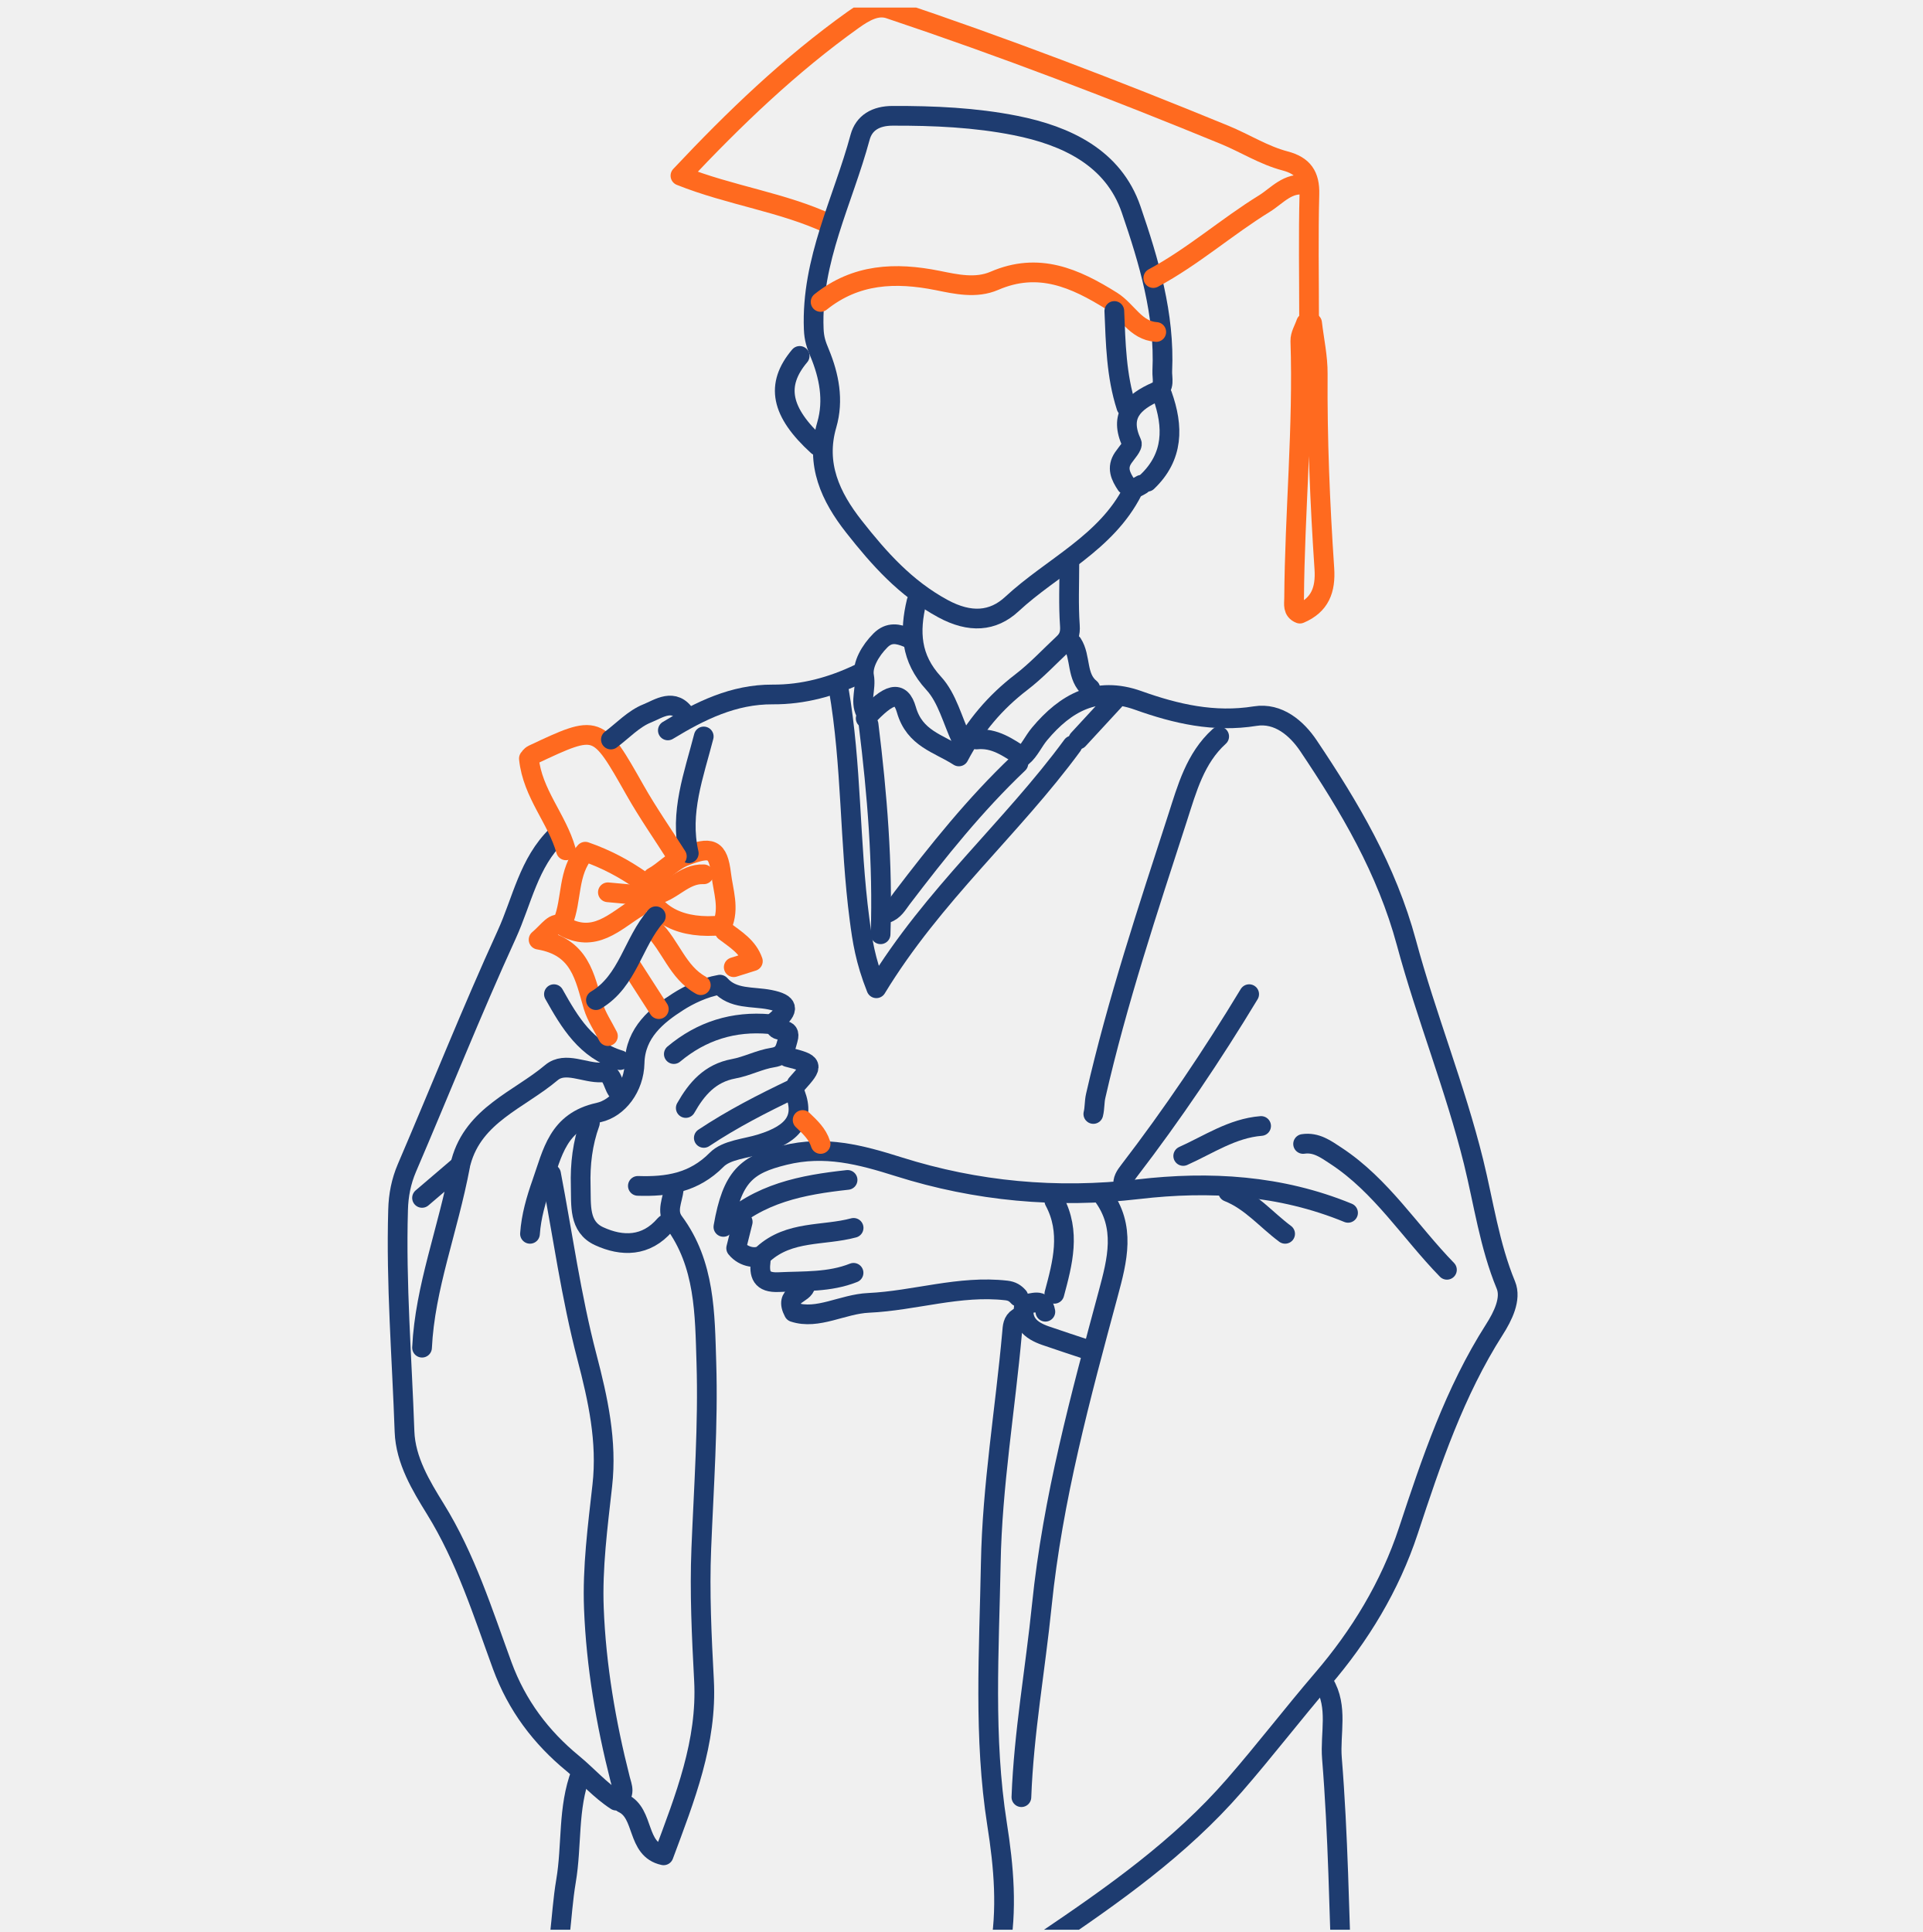
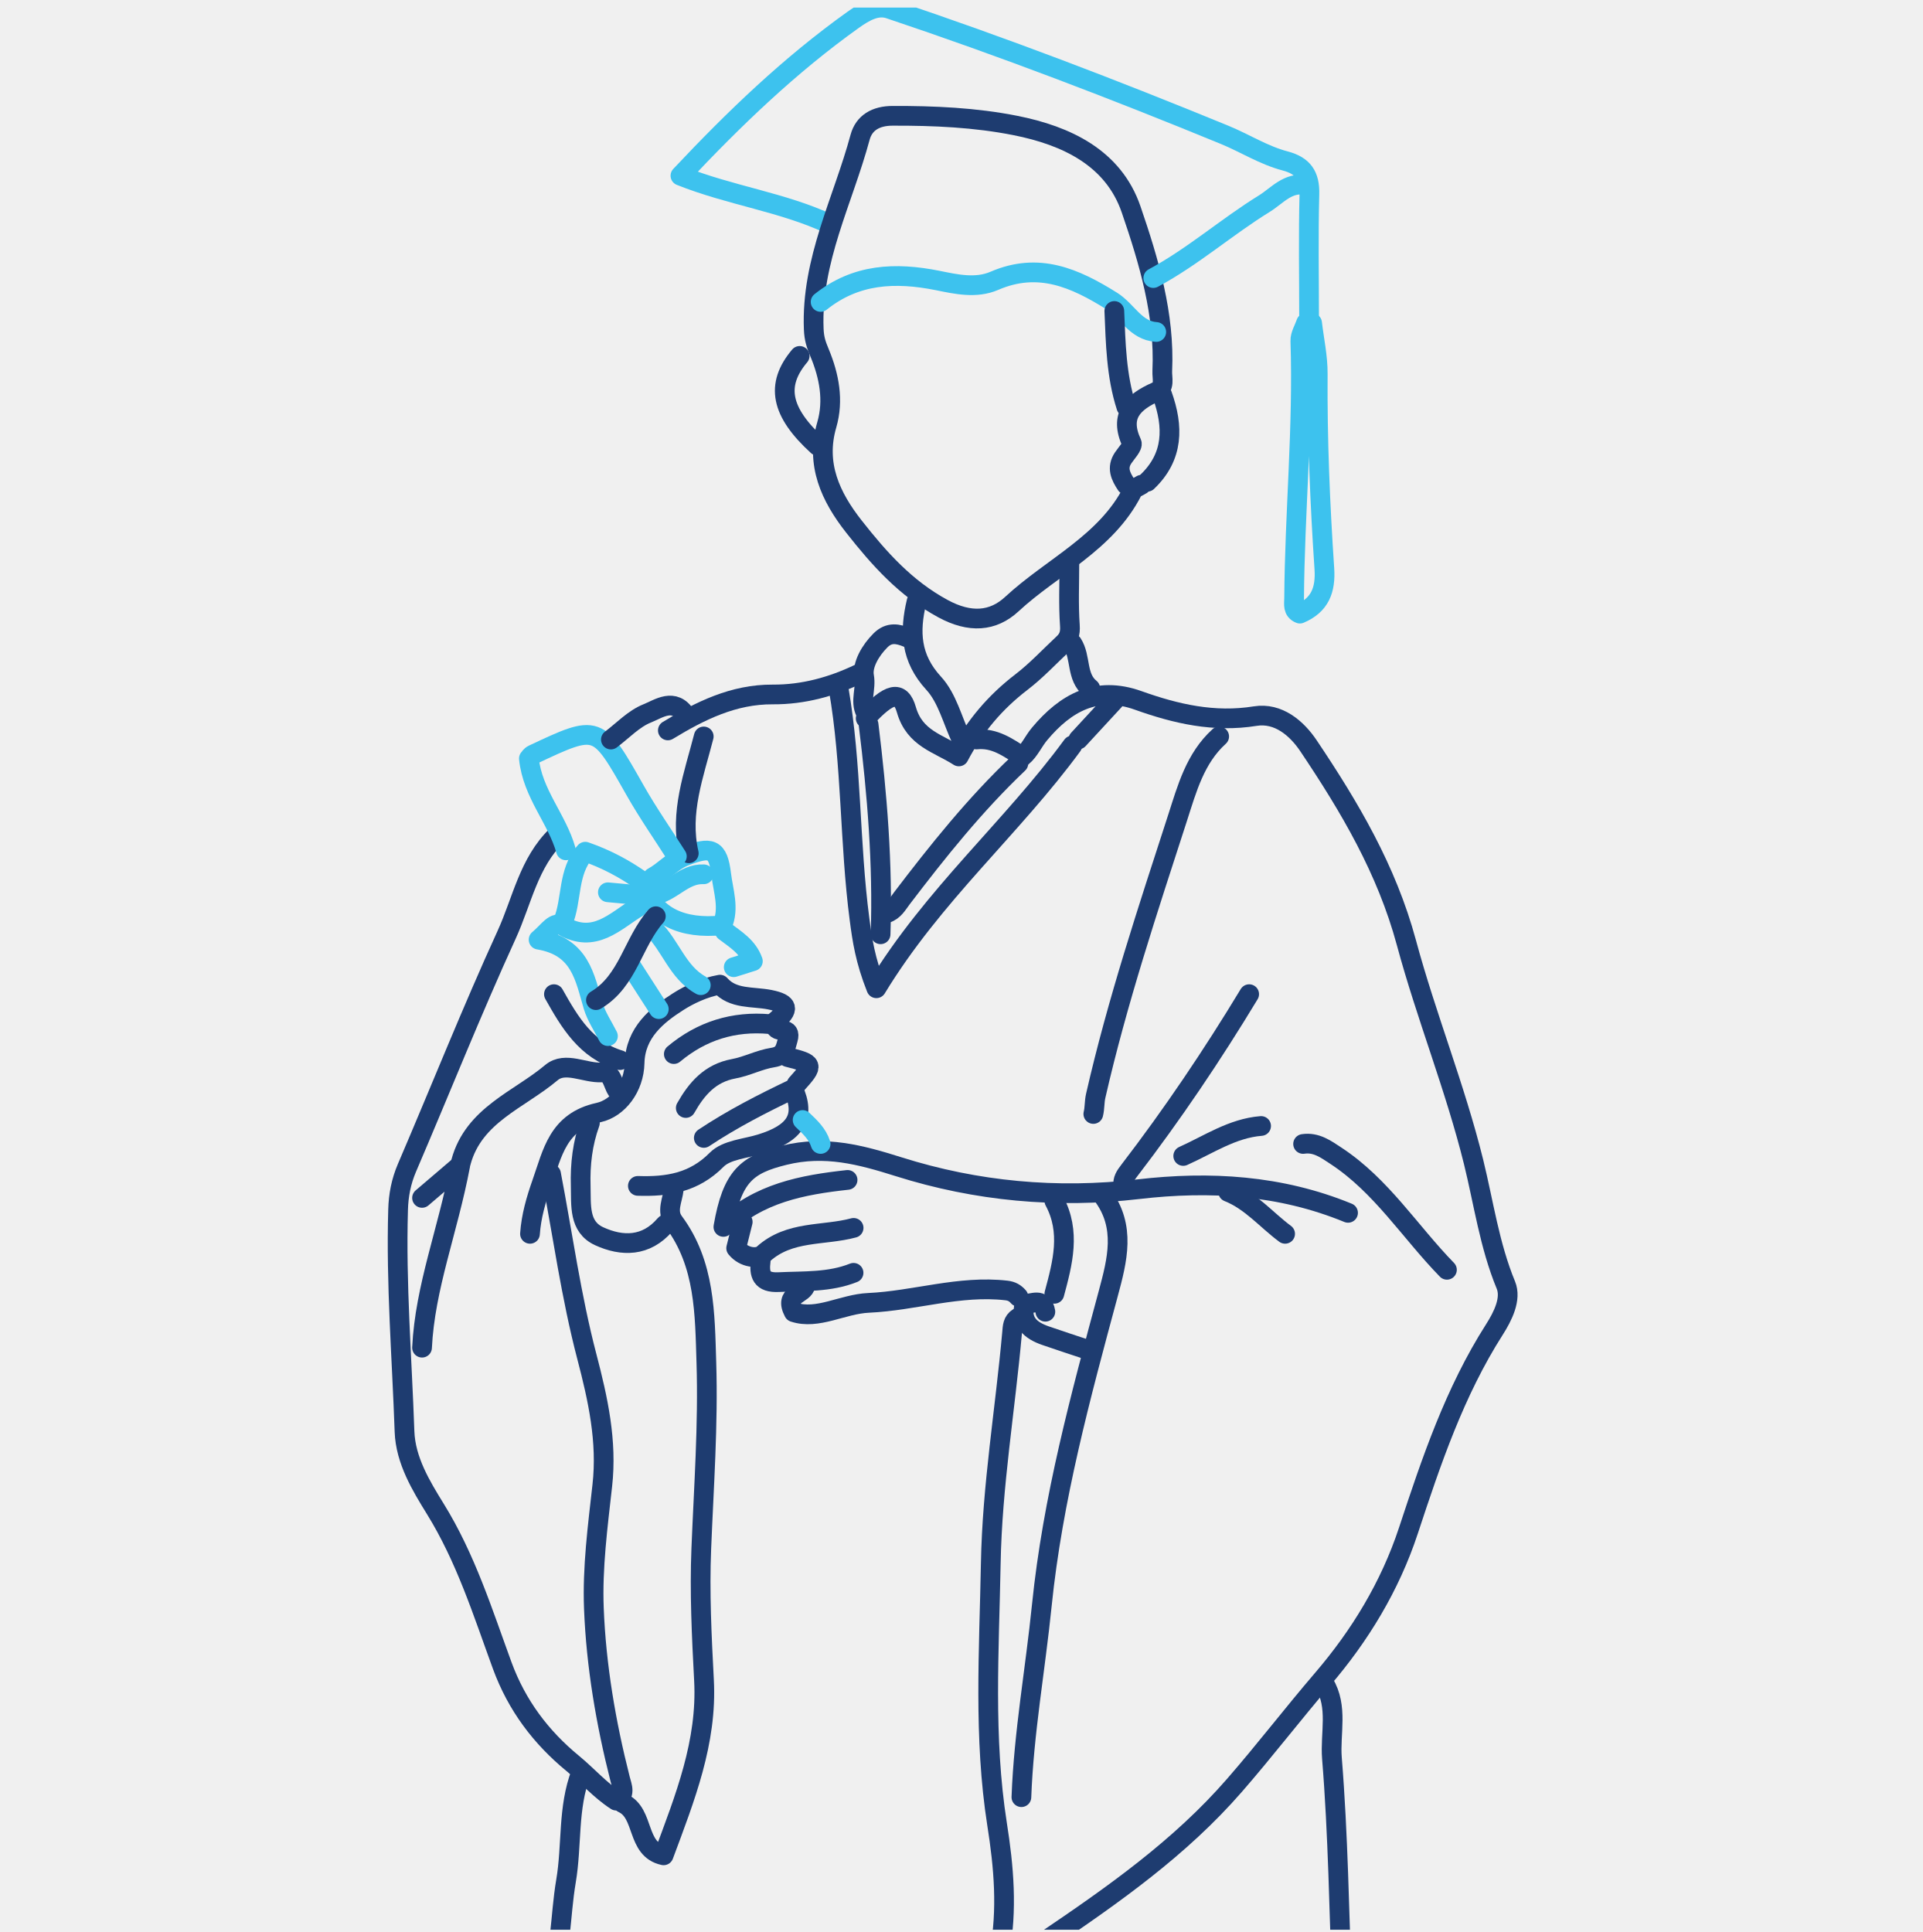
<svg xmlns="http://www.w3.org/2000/svg" width="195" height="196" viewBox="0 0 195 196" fill="none">
  <g clip-path="url(#clip0_85_9669)">
    <path d="M99.046 75.02C100.89 74.824 102.244 75.834 103.703 76.759C104.413 76.179 104.817 75.202 105.462 74.44C108.074 71.32 111.207 69.535 115.46 71.059C119.29 72.427 123.152 73.32 127.321 72.649C129.672 72.271 131.542 73.893 132.727 75.658C136.896 81.872 140.654 88.203 142.66 95.641C144.673 103.105 147.61 110.342 149.473 117.878C150.502 122.059 151.082 126.332 152.749 130.37C153.329 131.771 152.43 133.555 151.59 134.871C147.552 141.196 145.181 148.243 142.862 155.278C140.993 160.951 137.925 165.96 134.167 170.343C131.125 173.893 128.285 177.599 125.217 181.123C119.694 187.473 112.913 192.235 106.029 196.892C104.635 197.836 103.489 199.171 101.769 199.718C101.359 199.191 101.228 198.904 101.378 198.103C102.205 193.765 101.821 189.375 101.137 185.057C99.756 176.257 100.336 167.438 100.499 158.606C100.642 150.731 101.964 143 102.661 135.197C102.713 134.585 102.72 134.037 103.287 133.679" stroke="#1E3C70" stroke-width="2" stroke-linecap="round" stroke-linejoin="round" />
    <path d="M56.495 84.744C53.629 87.499 52.958 91.401 51.401 94.807C47.832 102.61 44.666 110.589 41.279 118.477C40.687 119.864 40.419 121.252 40.38 122.743C40.159 130.253 40.771 137.744 41.032 145.234C41.136 148.152 42.719 150.751 44.152 153.07C47.245 158.065 48.971 163.576 50.945 168.975C52.437 173.04 54.892 176.264 58.09 178.895C59.588 180.126 60.885 181.631 62.506 182.673C63.496 182.035 63.112 181.299 62.904 180.491C61.458 174.805 60.468 169.008 60.24 163.165C60.077 159.029 60.631 154.848 61.093 150.712C61.601 146.204 60.65 141.919 59.53 137.639C57.928 131.53 57.081 125.283 55.895 119.096" stroke="#1E3C70" stroke-width="2" stroke-linecap="round" stroke-linejoin="round" />
    <path d="M68.349 120.613C68.238 121.727 67.547 122.867 68.349 123.955C71.534 128.24 71.495 133.301 71.651 138.245C71.846 144.53 71.39 150.809 71.136 157.095C70.954 161.543 71.175 166.012 71.41 170.467C71.742 176.739 69.482 182.386 67.313 188.222C64.499 187.623 65.424 183.969 63.177 182.927" stroke="#1E3C70" stroke-width="2" stroke-linecap="round" stroke-linejoin="round" />
-     <path d="M132.786 32.161C132.786 28.005 132.708 23.85 132.819 19.701C132.871 17.805 132.18 16.809 130.357 16.327C128.194 15.76 126.279 14.529 124.24 13.689C113.031 9.084 101.704 4.746 90.208 0.897C88.957 0.48 87.746 1.151 86.541 2.01C80.119 6.596 74.485 12.008 69.02 17.825C74.1 19.851 79.383 20.502 84.15 22.736" stroke="#FF6A1F" stroke-width="2" stroke-linecap="round" stroke-linejoin="round" />
+     <path d="M132.786 32.161C132.786 28.005 132.708 23.85 132.819 19.701C132.871 17.805 132.18 16.809 130.357 16.327C128.194 15.76 126.279 14.529 124.24 13.689C113.031 9.084 101.704 4.746 90.208 0.897C88.957 0.48 87.746 1.151 86.541 2.01C80.119 6.596 74.485 12.008 69.02 17.825C74.1 19.851 79.383 20.502 84.15 22.736" stroke="#3DC2EE" stroke-width="2" stroke-linecap="round" stroke-linejoin="round" />
    <path d="M114.242 49.181C113.669 48.321 113.245 47.455 113.936 46.439C114.268 45.95 114.932 45.254 114.796 44.947C113.493 42.134 114.945 40.779 117.284 39.737C118.228 39.32 117.857 38.375 117.896 37.626C118.157 31.921 116.535 26.495 114.737 21.252C112.939 16.008 108.178 13.761 103 12.732C98.903 11.918 94.728 11.736 90.546 11.749C88.833 11.749 87.641 12.459 87.244 13.924C85.511 20.353 82.268 26.41 82.541 33.373C82.58 34.383 82.789 34.969 83.154 35.842C84.091 38.115 84.593 40.59 83.864 43.098C82.698 47.097 84.248 50.406 86.619 53.421C89.172 56.665 91.855 59.694 95.659 61.752C98.382 63.224 100.714 63.074 102.648 61.276C106.745 57.479 112.197 55.095 114.887 49.8C115.03 49.513 115.473 49.383 115.779 49.181" stroke="#1E3C70" stroke-width="2" stroke-linecap="round" stroke-linejoin="round" />
    <path d="M111.813 121.219C114.242 124.43 113.324 127.856 112.412 131.249C109.605 141.664 106.778 152.06 105.677 162.859C105.019 169.346 103.847 175.781 103.606 182.321" stroke="#1E3C70" stroke-width="2" stroke-linecap="round" stroke-linejoin="round" />
    <path d="M123.667 74.713C121.231 76.921 120.404 80.008 119.459 82.933C116.437 92.266 113.33 101.587 111.142 111.175C110.999 111.807 111.051 112.412 110.901 113.012" stroke="#1E3C70" stroke-width="2" stroke-linecap="round" stroke-linejoin="round" />
    <path d="M134.31 170.766C135.763 173.163 134.903 175.859 135.105 178.373C135.737 186.15 135.834 193.966 136.134 201.769" stroke="#1E3C70" stroke-width="2" stroke-linecap="round" stroke-linejoin="round" />
-     <path d="M117.284 33.679C115.18 33.542 114.347 31.53 112.783 30.546C109.006 28.182 105.326 26.56 100.864 28.488C98.995 29.296 96.975 28.833 95.106 28.455C90.814 27.596 86.808 27.771 83.239 30.631" stroke="#FF6A1F" stroke-width="2" stroke-linecap="round" stroke-linejoin="round" />
-     <path d="M133.092 32.766C133.294 34.486 133.678 36.212 133.665 37.931C133.619 44.529 133.893 51.114 134.336 57.687C134.479 59.842 133.899 61.38 131.854 62.252C131.112 61.959 131.261 61.301 131.268 60.728C131.327 52.013 132.186 43.312 131.9 34.584C131.88 33.984 132.278 33.365 132.479 32.76" stroke="#FF6A1F" stroke-width="2" stroke-linecap="round" stroke-linejoin="round" />
+     <path d="M117.284 33.679C115.18 33.542 114.347 31.53 112.783 30.546C109.006 28.182 105.326 26.56 100.864 28.488C98.995 29.296 96.975 28.833 95.106 28.455C90.814 27.596 86.808 27.771 83.239 30.631" stroke="#3DC2EE" stroke-width="2" stroke-linecap="round" stroke-linejoin="round" />
+     <path d="M133.092 32.766C133.294 34.486 133.678 36.212 133.665 37.931C133.619 44.529 133.893 51.114 134.336 57.687C134.479 59.842 133.899 61.38 131.854 62.252C131.112 61.959 131.261 61.301 131.268 60.728C131.327 52.013 132.186 43.312 131.9 34.584C131.88 33.984 132.278 33.365 132.479 32.76" stroke="#3DC2EE" stroke-width="2" stroke-linecap="round" stroke-linejoin="round" />
    <path d="M85.062 69.848C86.411 77.592 86.163 85.48 87.186 93.257C87.459 95.341 87.759 97.419 88.892 100.259C94.644 90.795 102.635 83.995 108.771 75.625" stroke="#1E3C70" stroke-width="2" stroke-linecap="round" stroke-linejoin="round" />
    <path d="M81.721 130.338C81.571 131.374 79.5 131.204 80.516 133.119C82.939 133.92 85.466 132.292 88.104 132.175C92.781 131.96 97.333 130.37 102.088 130.918C102.642 130.983 102.974 131.191 103.3 131.556" stroke="#1E3C70" stroke-width="2" stroke-linecap="round" stroke-linejoin="round" />
    <path d="M85.974 119.701C81.415 120.202 76.959 121.023 73.377 124.468C74.269 119.323 75.748 118.131 79.571 117.193C83.688 116.183 87.277 117.141 91.178 118.372C99.04 120.853 107.182 121.616 115.467 120.645C122.709 119.798 129.881 120.222 136.739 123.042" stroke="#1E3C70" stroke-width="2" stroke-linecap="round" stroke-linejoin="round" />
    <path d="M58.924 179.885C57.576 183.415 58.032 187.193 57.413 190.827C56.794 194.475 56.957 198.246 55.583 201.77" stroke="#1E3C70" stroke-width="2" stroke-linecap="round" stroke-linejoin="round" />
    <path d="M59.836 113.924C59.087 115.989 58.839 118.112 58.904 120.307C58.956 122.254 58.689 124.456 60.774 125.413C63.099 126.482 65.535 126.488 67.443 124.267C67.58 124.111 67.841 124.059 68.043 123.954" stroke="#1E3C70" stroke-width="2" stroke-linecap="round" stroke-linejoin="round" />
    <path d="M126.709 100.857C122.97 107.045 118.932 113.037 114.529 118.776C114.145 119.277 113.852 119.688 113.943 120.313" stroke="#1E3C70" stroke-width="2" stroke-linecap="round" stroke-linejoin="round" />
    <path d="M88.104 73.502C88.977 80.569 89.556 87.649 89.322 94.781" stroke="#1E3C70" stroke-width="2" stroke-linecap="round" stroke-linejoin="round" />
    <path d="M62.572 110.581C62.135 109.917 62.083 108.738 61.054 108.797C59.322 108.894 57.341 107.637 55.934 108.816C52.652 111.584 48.066 113.096 46.764 117.87" stroke="#1E3C70" stroke-width="2" stroke-linecap="round" stroke-linejoin="round" />
    <path d="M42.81 121.526C43.904 120.588 44.998 119.656 46.685 118.217C45.435 124.841 43.103 130.592 42.81 136.721" stroke="#1E3C70" stroke-width="2" stroke-linecap="round" stroke-linejoin="round" />
    <path d="M78.68 103.592C80.054 102.433 80.041 101.808 78.08 101.417C76.335 101.071 74.348 101.397 73.032 99.893C71.391 100.179 69.834 100.948 68.76 101.638C66.669 102.973 64.435 104.752 64.37 107.845C64.317 110.307 62.715 112.424 60.715 112.867C56.58 113.773 56.045 116.971 54.971 120.006C54.378 121.686 53.883 123.386 53.759 125.171" stroke="#1E3C70" stroke-width="2" stroke-linecap="round" stroke-linejoin="round" />
    <path d="M103.3 77.447C98.903 81.622 95.132 86.338 91.472 91.145C91.016 91.751 90.683 92.389 89.921 92.643" stroke="#1E3C70" stroke-width="2" stroke-linecap="round" stroke-linejoin="round" />
-     <path d="M132.486 18.783C130.656 18.425 129.542 19.858 128.259 20.652C124.41 23.023 120.997 26.058 116.984 28.208" stroke="#FF6A1F" stroke-width="2" stroke-linecap="round" stroke-linejoin="round" />
+     <path d="M132.486 18.783C130.656 18.425 129.542 19.858 128.259 20.652C124.41 23.023 120.997 26.058 116.984 28.208" stroke="#3DC2EE" stroke-width="2" stroke-linecap="round" stroke-linejoin="round" />
    <path d="M146.77 128.82C143.018 124.97 140.126 120.287 135.528 117.265C134.499 116.588 133.515 115.852 132.18 116.053" stroke="#1E3C70" stroke-width="2" stroke-linecap="round" stroke-linejoin="round" />
    <path d="M87.192 68.33C84.405 69.665 81.487 70.473 78.38 70.453C74.406 70.427 71.02 72.108 67.743 74.101" stroke="#1E3C70" stroke-width="2" stroke-linecap="round" stroke-linejoin="round" />
-     <path d="M66.219 89.003C67.385 88.372 68.219 87.323 69.541 86.828C72.127 85.857 72.83 86.02 73.156 88.71C73.358 90.397 74.009 92.149 73.26 93.869C69.156 94.299 66.349 92.898 65.307 89.922" stroke="#FF6A1F" stroke-width="2" stroke-linecap="round" stroke-linejoin="round" />
-     <path d="M65.001 89.303C63.308 88.124 61.517 87.153 59.367 86.404C57.543 88.489 58.051 91.283 57.1 93.562" stroke="#FF6A1F" stroke-width="2" stroke-linecap="round" stroke-linejoin="round" />
+     <path d="M66.219 89.003C67.385 88.372 68.219 87.323 69.541 86.828C72.127 85.857 72.83 86.02 73.156 88.71C73.358 90.397 74.009 92.149 73.26 93.869C69.156 94.299 66.349 92.898 65.307 89.922" stroke="#3DC2EE" stroke-width="2" stroke-linecap="round" stroke-linejoin="round" />
+     <path d="M65.001 89.303C63.308 88.124 61.517 87.153 59.367 86.404C57.543 88.489 58.051 91.283 57.1 93.562" stroke="#3DC2EE" stroke-width="2" stroke-linecap="round" stroke-linejoin="round" />
    <path d="M108.471 57.082C108.471 59.212 108.374 61.342 108.523 63.459C108.582 64.279 108.393 64.794 107.866 65.282C106.452 66.605 105.123 68.038 103.593 69.21C100.961 71.229 98.871 73.672 97.262 76.739C95.171 75.398 92.781 74.935 91.94 72.004C91.361 69.992 90.208 70.278 87.811 72.877" stroke="#1E3C70" stroke-width="2" stroke-linecap="round" stroke-linejoin="round" />
    <path d="M78.679 104.199C78.875 104.811 80.308 104.102 79.923 105.424C79.663 106.31 79.617 107.098 78.386 107.287C77.038 107.495 75.768 108.179 74.419 108.426C72.023 108.869 70.668 110.452 69.561 112.406" stroke="#1E3C70" stroke-width="2" stroke-linecap="round" stroke-linejoin="round" />
    <path d="M71.384 74.713C70.387 78.601 68.915 82.431 69.866 86.567" stroke="#1E3C70" stroke-width="2" stroke-linecap="round" stroke-linejoin="round" />
-     <path d="M57.406 86.267C56.501 83.05 54.013 80.516 53.648 76.953C53.661 76.94 53.824 76.667 54.071 76.549C60.663 73.449 60.624 73.475 64.421 80.177C65.724 82.477 67.241 84.645 68.655 86.873" stroke="#FF6A1F" stroke-width="2" stroke-linecap="round" stroke-linejoin="round" />
+     <path d="M57.406 86.267C56.501 83.05 54.013 80.516 53.648 76.953C53.661 76.94 53.824 76.667 54.071 76.549C60.663 73.449 60.624 73.475 64.421 80.177C65.724 82.477 67.241 84.645 68.655 86.873" stroke="#3DC2EE" stroke-width="2" stroke-linecap="round" stroke-linejoin="round" />
    <path d="M106.036 133.074C105.769 131.582 104.707 132.312 103.912 132.279C103.508 134.116 104.537 134.976 106.036 135.497C107.547 136.024 109.071 136.513 110.595 137.021" stroke="#1E3C70" stroke-width="2" stroke-linecap="round" stroke-linejoin="round" />
    <path d="M64.702 120.307C67.685 120.404 70.375 120 72.694 117.656C73.697 116.64 75.638 116.529 77.168 116.053C80.712 114.966 81.76 113.272 80.457 110.465C77.338 111.95 74.27 113.526 71.391 115.441" stroke="#1E3C70" stroke-width="2" stroke-linecap="round" stroke-linejoin="round" />
    <path d="M92.969 61.035C92.246 64.064 92.351 66.76 94.709 69.32C96.089 70.818 96.617 73.091 97.529 75.019" stroke="#1E3C70" stroke-width="2" stroke-linecap="round" stroke-linejoin="round" />
    <path d="M113.031 31.549C113.168 34.825 113.227 38.108 114.249 41.273" stroke="#1E3C70" stroke-width="2" stroke-linecap="round" stroke-linejoin="round" />
    <path d="M78.073 103.894C74.413 103.568 71.169 104.577 68.349 106.935" stroke="#1E3C70" stroke-width="2" stroke-linecap="round" stroke-linejoin="round" />
    <path d="M106.947 121.83C108.634 124.97 107.794 128.109 106.947 131.255" stroke="#1E3C70" stroke-width="2" stroke-linecap="round" stroke-linejoin="round" />
    <path d="M81.115 36.107C78.633 39.051 79.18 41.8 82.939 45.226" stroke="#1E3C70" stroke-width="2" stroke-linecap="round" stroke-linejoin="round" />
    <path d="M86.586 124.567C83.525 125.394 80.079 124.808 77.409 127.237C76.862 127.739 75.481 127.628 74.673 126.625C74.888 125.772 75.11 124.866 75.338 123.961" stroke="#1E3C70" stroke-width="2" stroke-linecap="round" stroke-linejoin="round" />
    <path d="M117.89 40.062C119.043 43.287 119.056 46.315 116.372 48.875" stroke="#1E3C70" stroke-width="2" stroke-linecap="round" stroke-linejoin="round" />
    <path d="M56.188 100.857C57.791 103.71 59.445 106.518 62.878 107.547" stroke="#1E3C70" stroke-width="2" stroke-linecap="round" stroke-linejoin="round" />
    <path d="M127.92 114.23C124.989 114.465 122.599 116.119 120.02 117.272" stroke="#1E3C70" stroke-width="2" stroke-linecap="round" stroke-linejoin="round" />
    <path d="M69.561 72.59C68.382 70.727 66.805 71.913 65.646 72.375C64.285 72.916 63.177 74.114 61.966 75.026" stroke="#1E3C70" stroke-width="2" stroke-linecap="round" stroke-linejoin="round" />
-     <path d="M64.702 92.039C62.363 93.459 60.299 95.791 57.074 93.908C56.221 93.407 55.713 94.416 54.632 95.328C58.879 96.032 59.315 99.165 60.175 102.063C60.494 103.131 61.158 104.102 61.666 105.111" stroke="#FF6A1F" stroke-width="2" stroke-linecap="round" stroke-linejoin="round" />
-     <path d="M66.219 94.168C68.037 95.927 68.72 98.643 71.085 99.945" stroke="#FF6A1F" stroke-width="2" stroke-linecap="round" stroke-linejoin="round" />
+     <path d="M64.702 92.039C62.363 93.459 60.299 95.791 57.074 93.908C56.221 93.407 55.713 94.416 54.632 95.328C58.879 96.032 59.315 99.165 60.175 102.063C60.494 103.131 61.158 104.102 61.666 105.111" stroke="#3DC2EE" stroke-width="2" stroke-linecap="round" stroke-linejoin="round" />
+     <path d="M66.219 94.168C68.037 95.927 68.72 98.643 71.085 99.945" stroke="#3DC2EE" stroke-width="2" stroke-linecap="round" stroke-linejoin="round" />
    <path d="M77.162 127.908C76.986 129.289 77.227 130.155 78.985 130.071C81.552 129.947 84.131 130.103 86.58 129.126" stroke="#1E3C70" stroke-width="2" stroke-linecap="round" stroke-linejoin="round" />
    <path d="M92.058 64.682C91.087 64.285 90.195 64.083 89.309 64.969C88.273 66.004 87.44 67.463 87.648 68.603C87.883 69.873 87.212 71.104 87.805 72.277" stroke="#1E3C70" stroke-width="2" stroke-linecap="round" stroke-linejoin="round" />
    <path d="M124.579 120.918C126.878 121.83 128.435 123.745 130.356 125.171" stroke="#1E3C70" stroke-width="2" stroke-linecap="round" stroke-linejoin="round" />
-     <path d="M71.384 88.697C69.333 88.599 68.121 90.56 66.219 90.827" stroke="#FF6A1F" stroke-width="2" stroke-linecap="round" stroke-linejoin="round" />
-     <path d="M74.426 98.122C75.038 97.927 75.65 97.738 76.367 97.51C75.852 96.044 74.621 95.315 73.514 94.475" stroke="#FF6A1F" stroke-width="2" stroke-linecap="round" stroke-linejoin="round" />
+     <path d="M71.384 88.697C69.333 88.599 68.121 90.56 66.219 90.827" stroke="#3DC2EE" stroke-width="2" stroke-linecap="round" stroke-linejoin="round" />
+     <path d="M74.426 98.122C75.038 97.927 75.65 97.738 76.367 97.51C75.852 96.044 74.621 95.315 73.514 94.475" stroke="#3DC2EE" stroke-width="2" stroke-linecap="round" stroke-linejoin="round" />
    <path d="M108.771 65.287C109.683 66.688 109.135 68.668 110.594 69.847" stroke="#1E3C70" stroke-width="2" stroke-linecap="round" stroke-linejoin="round" />
-     <path d="M64.089 98.121C65.001 99.541 65.913 100.961 66.825 102.374" stroke="#FF6A1F" stroke-width="2" stroke-linecap="round" stroke-linejoin="round" />
+     <path d="M64.089 98.121C65.001 99.541 65.913 100.961 66.825 102.374" stroke="#3DC2EE" stroke-width="2" stroke-linecap="round" stroke-linejoin="round" />
    <path d="M66.525 92.951C64.2 95.576 63.724 99.523 60.448 101.464" stroke="#1E3C70" stroke-width="2" stroke-linecap="round" stroke-linejoin="round" />
    <path d="M113.031 71.064C111.813 72.38 110.601 73.696 109.383 75.018" stroke="#1E3C70" stroke-width="2" stroke-linecap="round" stroke-linejoin="round" />
-     <path d="M65.001 90.828C63.888 90.723 62.774 90.626 61.66 90.522" stroke="#FF6A1F" stroke-width="2" stroke-linecap="round" stroke-linejoin="round" />
+     <path d="M65.001 90.828C63.888 90.723 62.774 90.626 61.66 90.522" stroke="#3DC2EE" stroke-width="2" stroke-linecap="round" stroke-linejoin="round" />
    <path d="M80.809 109.976C82.574 108.015 82.542 107.911 79.897 107.24" stroke="#1E3C70" stroke-width="2" stroke-linecap="round" stroke-linejoin="round" />
-     <path d="M81.414 113.623C82.157 114.333 82.919 115.03 83.238 116.053" stroke="#FF6A1F" stroke-width="2" stroke-linecap="round" stroke-linejoin="round" />
+     <path d="M81.414 113.623C82.157 114.333 82.919 115.03 83.238 116.053" stroke="#3DC2EE" stroke-width="2" stroke-linecap="round" stroke-linejoin="round" />
  </g>
  <defs>
    <clipPath id="clip0_85_9669">
      <rect y="0.77" width="195" height="195" rx="8" fill="white" />
    </clipPath>
  </defs>
</svg>
